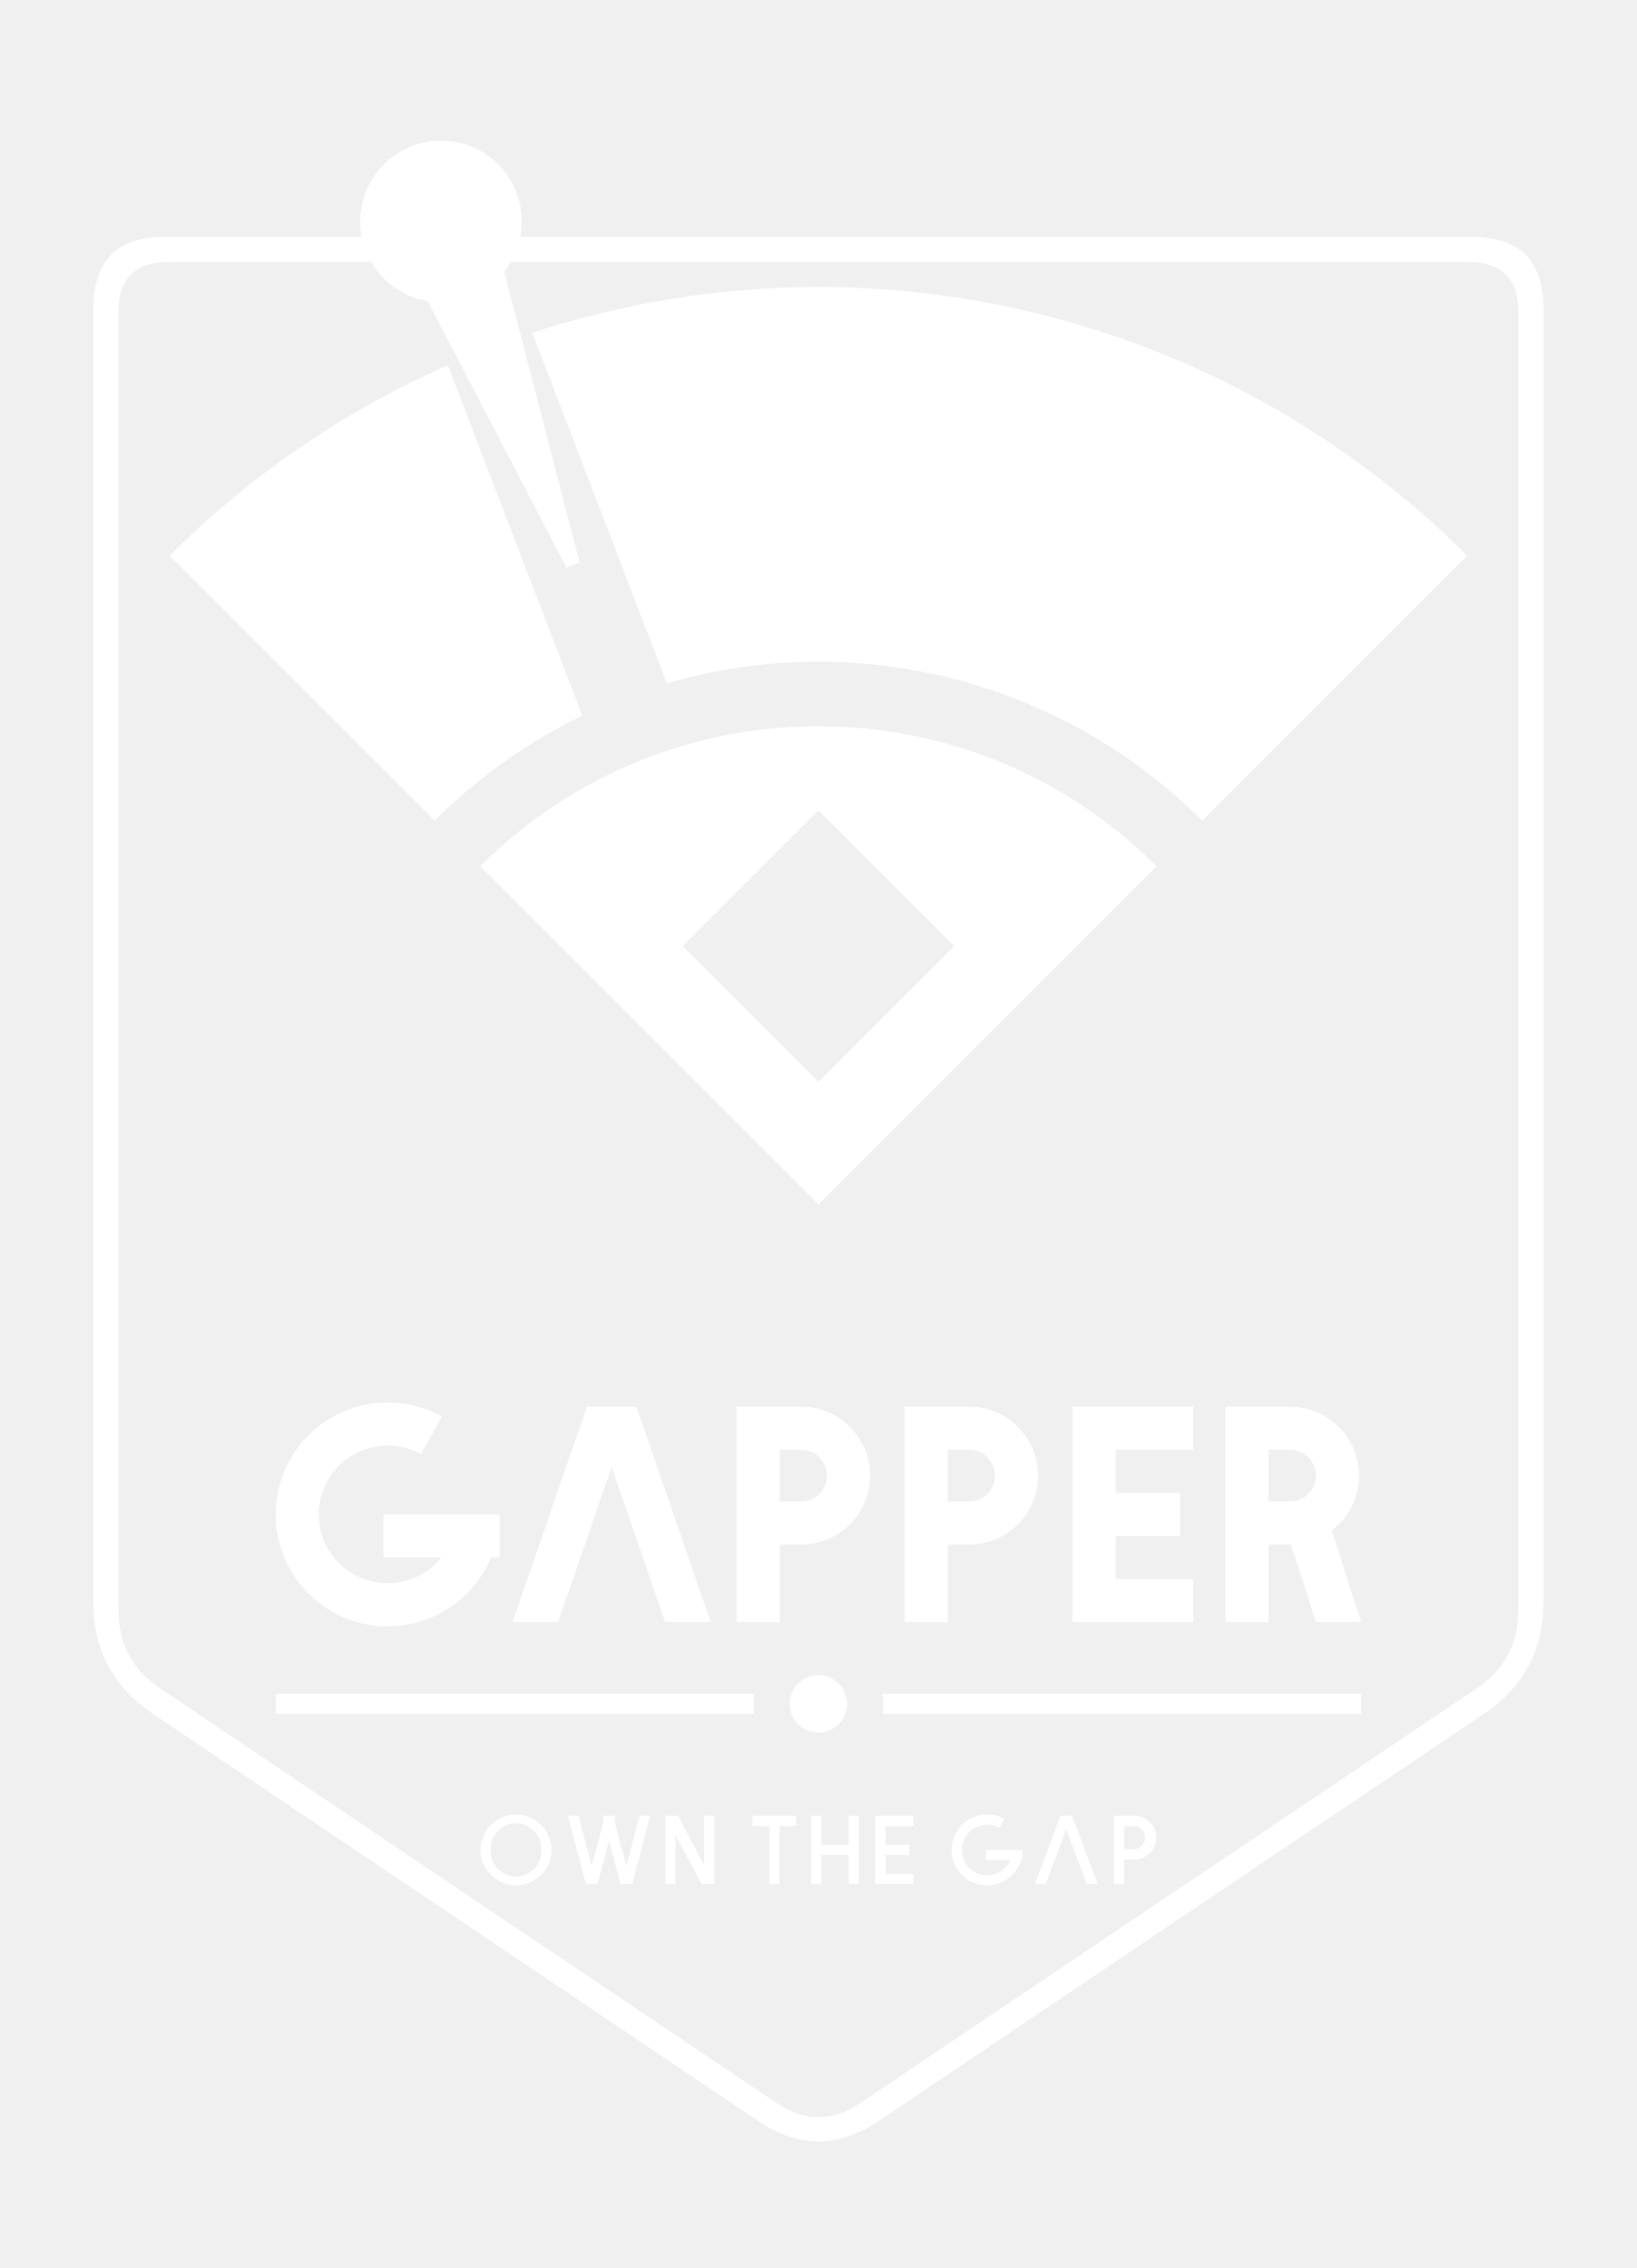
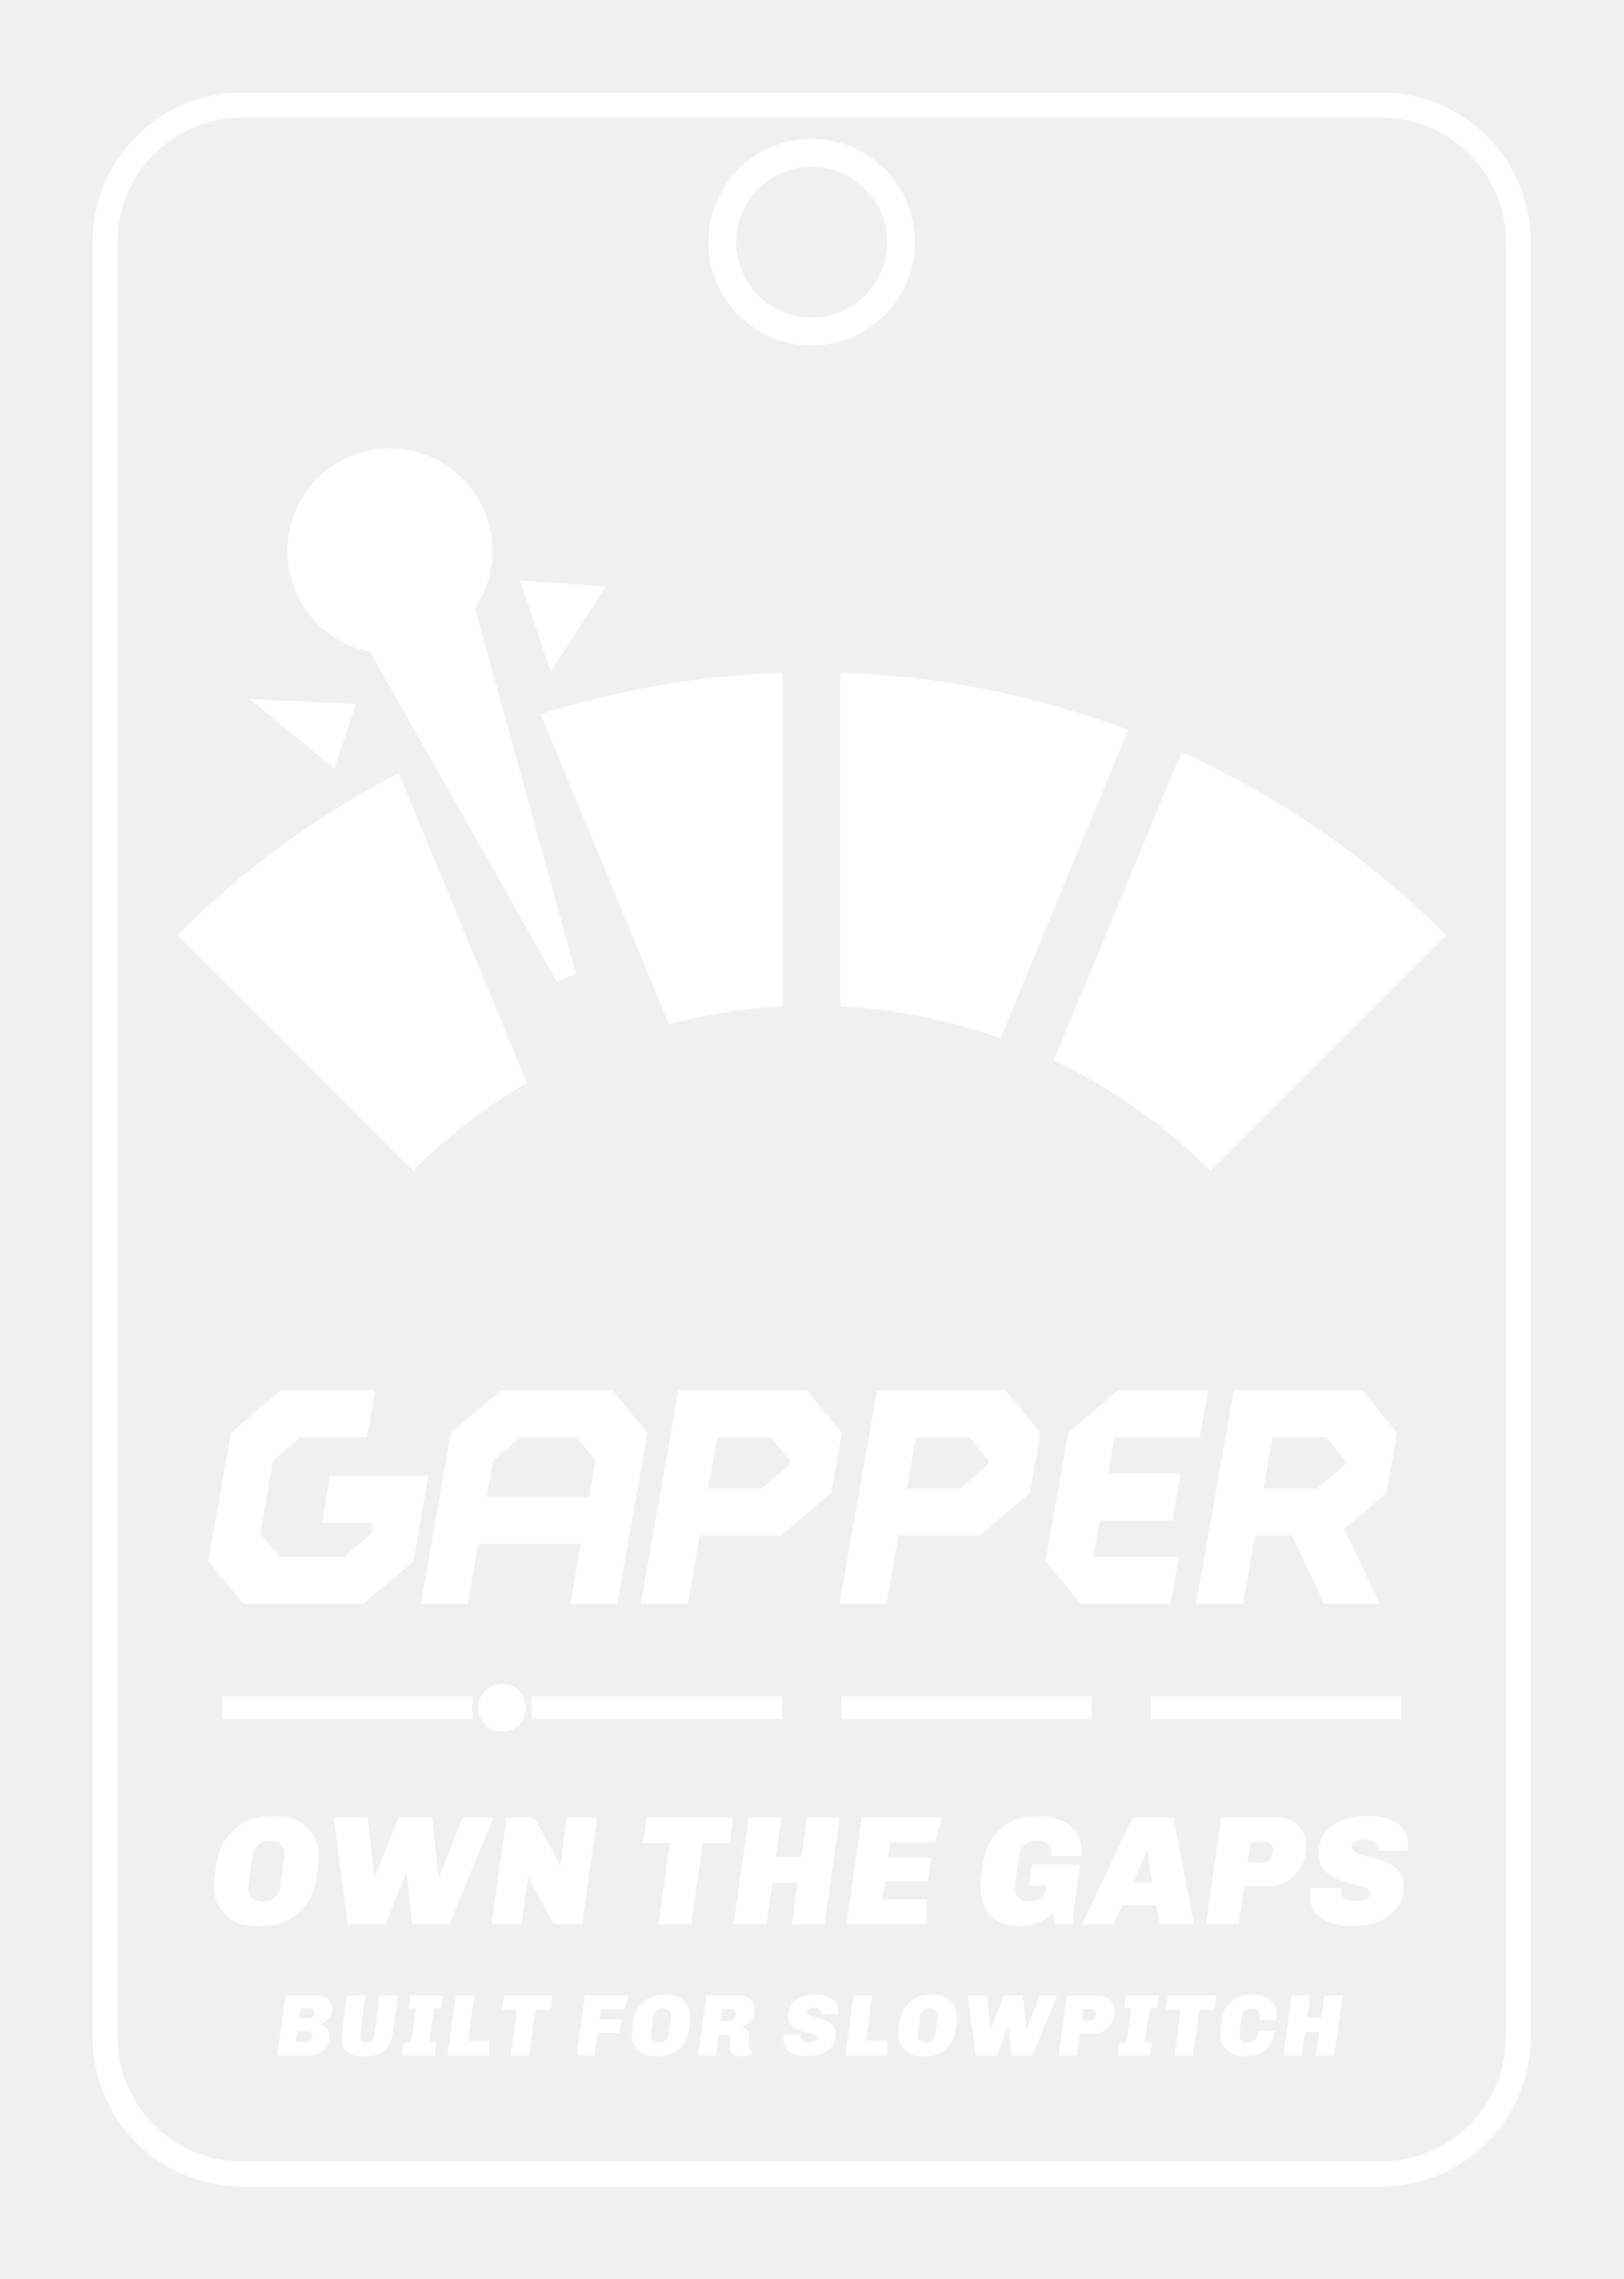
- <svg xmlns="http://www.w3.org/2000/svg" viewBox="-4 -4 228 316" role="img" aria-label="Gapper. Own the gap.">
-   <path d="M9 39Q9 29 19 29L201 29Q211 29 211 39L211 219.21Q211 229.21 202.7 234.79L118.3 291.57Q110 297.15 101.7 291.57L17.3 234.79Q9 229.21 9 219.21ZM12.5 220.34Q12.5 227.34 18.31 231.25L104.19 289.03Q110 292.93 115.81 289.03L201.69 231.25Q207.5 227.34 207.5 220.34L207.5 39.5Q207.5 32.5 200.5 32.5L19.5 32.5Q12.5 32.5 12.5 39.5Z" fill="#FFFFFF" />
-   <path d="M110 163.8L62.9 116.7A66.6 66.6 0 0 1 157.1 116.7ZM110 146.7L128.9 127.8L110 108.9L91.1 127.8ZM19.63 73.43A127.8 127.8 0 0 1 58.38 46.89L77.12 95.72A75.6 75.6 0 0 0 56.54 110.34ZM70.14 42.37A127.8 127.8 0 0 1 200.37 73.43L163.46 110.34A75.6 75.6 0 0 0 88.89 91.21Z" fill="#FFFFFF" />
-   <path d="M76.74 74.39L64.92 28.79L53.16 33.3L74.89 75.09Z" fill="#FFFFFF" />
-   <path d="M46.18 26.85A11.25 11.25 0 1 0 68.68 26.85A11.25 11.25 0 1 0 46.18 26.85Z" fill="#FFFFFF" />
-   <path d="M65.6 207A15.6 15.6 0 1 1 57.56 193.36L54.65 198.6A9.6 9.6 0 1 0 59.6 207ZM49.4 207H65.6V213H49.4ZM67.4 222L77.75 192L84.65 192L95 222L88.65 222L81.2 200.4L73.75 222ZM98.6 192H104.6V222H98.6ZM104.3 192H107.6V198H104.3ZM104.3 205.2H107.6V211.2H104.3ZM107.6 192A9.6 9.6 0 0 1 107.6 211.2L107.6 205.2A3.6 3.6 0 0 0 107.6 198ZM122 192H128V222H122ZM127.7 192H131V198H127.7ZM127.7 205.2H131V211.2H127.7ZM131 192A9.6 9.6 0 0 1 131 211.2L131 205.2A3.6 3.6 0 0 0 131 198ZM145.4 192H151.4V222H145.4ZM151.1 192H162.2V198H151.1ZM151.1 204H160.4V210H151.1ZM151.1 216H162.2V222H151.1ZM166.7 192H172.7V222H166.7ZM172.4 192H175.7V198H172.4ZM172.4 205.2H175.7V211.2H172.4ZM175.7 192A9.6 9.6 0 0 1 175.7 211.2L175.7 205.2A3.6 3.6 0 0 0 175.7 198ZM173.9 205.2L180.2 205.2L185.6 222L179.3 222Z" fill="#FFFFFF" />
-   <path d="M34.4 232L101 232L101 234.8L34.4 234.8ZM119 232L185.6 232L185.6 234.8L119 234.8Z" fill="#FFFFFF" />
-   <path d="M106 233.4A4 4 0 1 0 114 233.4A4 4 0 1 0 106 233.4Z" fill="#FFFFFF" />
-   <path d="M72.82 253.75A4.94 4.94 0 1 1 62.94 253.75A4.94 4.94 0 1 1 72.82 253.75ZM71.39 253.75A3.52 3.52 0 1 0 64.36 253.75A3.52 3.52 0 1 0 71.39 253.75ZM75.1 249L76.57 249L78.42 256.02L80.28 249L81.75 249L79.24 258.5L77.61 258.5ZM79.92 249L81.39 249L83.25 256.02L85.1 249L86.57 249L84.07 258.5L82.43 258.5ZM88.66 249H90.09V258.5H88.66ZM94.08 249H95.5V258.5H94.08ZM88.66 249L90.44 249L95.5 258.5L93.72 258.5ZM100.82 249H106.9V250.43H100.82ZM103.15 249H104.57V258.5H103.15ZM108.99 249H110.42V258.5H108.99ZM114.22 249H115.64V258.5H114.22ZM110.32 253.04H114.31V254.46H110.32ZM117.92 249H119.35V258.5H117.92ZM119.25 249H123.24V250.43H119.25ZM119.25 253.04H122.67V254.46H119.25ZM119.25 257.08H123.24V258.5H119.25ZM138.44 253.75A4.94 4.94 0 1 1 135.9 249.43L135.2 250.68A3.52 3.52 0 1 0 137.02 253.75ZM133.31 253.75H138.44V255.18H133.31ZM140.15 258.5L143.7 249L145.34 249L148.89 258.5L147.37 258.5L144.52 250.88L141.67 258.5ZM151.17 249H152.6V258.5H151.17ZM152.5 249H154.02V250.43H152.5ZM152.5 253.66H154.02V255.08H152.5ZM154.02 249A3.04 3.04 0 0 1 154.02 255.08L154.02 253.66A1.62 1.62 0 0 0 154.02 250.43Z" fill="#FFFFFF" />
+ <svg xmlns="http://www.w3.org/2000/svg" viewBox="-4 -4 228 320" role="img" aria-label="Gapper. Own the gaps. Built for slowpitch.">
+   <path d="M30 9H190A21 21 0 0 1 211 30V282A21 21 0 0 1 190 303H30A21 21 0 0 1 9 282V30A21 21 0 0 1 30 9ZM30 12.5A17.5 17.5 0 0 0 12.5 30V282A17.5 17.5 0 0 0 30 299.5H190A17.5 17.5 0 0 0 207.5 282V30A17.5 17.5 0 0 0 190 12.5Z" fill="#FFFFFF" />
+   <path d="M95.5 30A14.5 14.5 0 1 0 124.5 30A14.5 14.5 0 1 0 95.5 30ZM99.4 30A10.6 10.6 0 1 1 120.6 30A10.6 10.6 0 1 1 99.4 30Z" fill="#FFFFFF" />
+   <path d="M20.91 127.31A126 126 0 0 1 51.98 104.56L70 148.05A79.2 79.2 0 0 0 53.99 160.39ZM71.94 96.29A126 126 0 0 1 105.95 90.46L105.95 137.31A79.2 79.2 0 0 0 89.95 139.78ZM114.05 90.46A126 126 0 0 1 154.45 98.5L136.52 141.77A79.2 79.2 0 0 0 114.05 137.31ZM161.94 101.61A126 126 0 0 1 199.09 127.31L166.01 160.39A79.2 79.2 0 0 0 144.01 144.88ZM42.94 103.9L31.12 94.18L46.01 94.84ZM73.36 90.32L81.07 78.36L69.03 77.5Z" fill="#FFFFFF" />
+   <path d="M76.89 132.7L60.66 73.96L44.17 80.79L74.22 133.8Z" fill="#FFFFFF" />
+   <path d="M36.36 73.38A14.4 14.4 0 1 0 65.16 73.38A14.4 14.4 0 1 0 36.36 73.38Z" fill="#FFFFFF" />
+   <path d="M47.53 197.8L38.19 197.8L34.35 201.07L32.54 211.33L35.23 214.6L44.3 214.6L48.14 211.33L48.41 209.8L41.21 209.8L42.37 203.2L56.17 203.2L54.06 215.2L47 221.2L30.2 221.2L25.26 215.2L28.43 197.2L35.49 191.2L48.69 191.2ZM55.1 221.2L59.33 197.2L66.39 191.2L81.99 191.2L86.93 197.2L82.7 221.2L76.1 221.2L77.58 212.8L63.18 212.8L61.7 221.2ZM78.75 206.2L79.65 201.07L76.96 197.8L69.09 197.8L65.25 201.07L64.35 206.2ZM86 221.2L91.29 191.2L109.29 191.2L114.23 197.2L112.75 205.6L105.69 211.6L94.29 211.6L92.6 221.2ZM95.46 205L102.99 205L106.83 201.73L106.95 201.07L104.26 197.8L96.73 197.8ZM113.9 221.2L119.19 191.2L137.19 191.2L142.13 197.2L140.65 205.6L133.59 211.6L122.19 211.6L120.5 221.2ZM123.36 205L130.89 205L134.73 201.73L134.85 201.07L132.16 197.8L124.63 197.8ZM146.03 197.2L153.09 191.2L165.69 191.2L164.52 197.8L152.52 197.8L151.63 202.9L161.82 202.9L160.66 209.5L150.46 209.5L149.56 214.6L161.56 214.6L160.4 221.2L147.8 221.2L142.86 215.2ZM164 221.2L169.29 191.2L187.29 191.2L192.23 197.2L190.75 205.6L183.69 211.6L172.29 211.6L170.6 221.2ZM173.46 205L180.99 205L184.83 201.73L184.95 201.07L182.26 197.8L174.73 197.8ZM176.32 209.2L184.1 209.2L189.8 221.2L182.01 221.2Z" fill="#FFFFFF" />
+   <path d="M27.2 234.2L62.36 234.2L62.36 237.4L27.2 237.4ZM70.68 234.2L105.84 234.2L105.84 237.4L70.68 237.4ZM114.16 234.2L149.32 234.2L149.32 237.4L114.16 237.4ZM157.64 234.2L192.8 234.2L192.8 237.4L157.64 237.4Z" fill="#FFFFFF" />
+   <path d="M63.16 235.8A3.36 3.36 0 1 0 69.88 235.8A3.36 3.36 0 1 0 63.16 235.8Z" fill="#FFFFFF" />
+   <path d="M31.73 266.42Q30.07 266.42 28.79 265.68Q27.51 264.93 26.77 263.65Q26.04 262.37 26.04 260.78Q26.04 260.38 26.15 259.52Q26.26 258.66 26.41 257.59Q26.61 256.23 27.23 255.04Q27.86 253.85 28.83 252.95Q29.8 252.05 31.08 251.54Q32.36 251.02 33.89 251.02L35.12 251.02Q36.78 251.02 38.06 251.77Q39.34 252.51 40.07 253.79Q40.8 255.07 40.8 256.67Q40.8 257.08 40.7 257.94Q40.6 258.79 40.43 259.86Q40.23 261.21 39.61 262.41Q38.99 263.6 38.01 264.49Q37.04 265.39 35.76 265.9Q34.48 266.42 32.95 266.42ZM32.89 263.01Q33.39 263.01 33.82 262.87Q34.24 262.72 34.57 262.44Q34.9 262.15 35.11 261.75Q35.31 261.35 35.38 260.82Q35.58 259.49 35.68 258.66Q35.79 257.83 35.86 257.37Q35.93 256.91 35.95 256.67Q35.97 256.43 35.97 256.27Q35.97 255.73 35.72 255.31Q35.47 254.9 35.02 254.67Q34.57 254.44 33.96 254.44Q33.45 254.44 33.03 254.58Q32.6 254.72 32.27 255Q31.95 255.29 31.74 255.69Q31.53 256.1 31.47 256.62Q31.27 257.96 31.16 258.79Q31.05 259.62 30.98 260.08Q30.92 260.54 30.9 260.78Q30.87 261.02 30.87 261.17Q30.87 261.72 31.13 262.13Q31.38 262.55 31.83 262.78Q32.27 263.01 32.89 263.01ZM44.86 266.2L42.89 251.2L47.63 251.2L48.57 259.53L48.66 259.53L51.99 251.2L56.69 251.2L57.6 259.53L57.69 259.53L60.99 251.2L65.3 251.2L59.11 266.2L53.91 266.2L53.12 259.01L52.99 259.01L50.15 266.2ZM65.03 266.2L67.15 251.2L71 251.2L74.06 256.78L74.63 258L74.69 257.98L75.63 251.2L79.87 251.2L77.75 266.2L73.82 266.2L70.84 260.82L70.25 259.55L70.17 259.55L69.25 266.2ZM88.47 266.2L90.08 254.81L86.32 254.81L86.82 251.2L98.98 251.2L98.48 254.81L94.68 254.81L93.08 266.2ZM99.04 266.2L101.16 251.2L105.77 251.2L104.98 256.73L108.57 256.73L109.36 251.2L113.93 251.2L111.81 266.2L107.24 266.2L108.04 260.36L104.48 260.36L103.65 266.2ZM114.9 266.2L117.02 251.2L128.28 251.2L127.36 254.7L121.04 254.7L120.74 256.84L126.79 256.84L126.33 260.19L120.26 260.19L119.91 262.7L126.14 262.7L126.16 266.2ZM139.01 266.42Q137.37 266.42 136.18 265.74Q134.99 265.06 134.35 263.8Q133.7 262.53 133.7 260.78Q133.7 260.38 133.81 259.52Q133.92 258.66 134.07 257.59Q134.27 256.23 134.85 255.05Q135.43 253.87 136.36 252.96Q137.29 252.05 138.57 251.54Q139.84 251.02 141.48 251.02L142.1 251.02Q143.71 251.02 145.03 251.62Q146.34 252.21 147.13 253.27Q147.91 254.33 147.91 255.73Q147.91 255.94 147.91 256.12Q147.91 256.3 147.87 256.6L143.63 256.6Q143.65 256.56 143.65 256.47Q143.65 256.38 143.65 256.16Q143.65 255.62 143.41 255.24Q143.17 254.85 142.71 254.64Q142.25 254.44 141.62 254.44Q140.94 254.44 140.41 254.69Q139.89 254.94 139.56 255.43Q139.23 255.92 139.12 256.62Q138.93 257.96 138.82 258.79Q138.71 259.62 138.64 260.08Q138.58 260.54 138.55 260.78Q138.53 261.02 138.53 261.17Q138.53 261.7 138.75 262.11Q138.97 262.53 139.4 262.77Q139.82 263.01 140.44 263.01Q141 263.01 141.43 262.9Q141.86 262.79 142.17 262.56Q142.49 262.33 142.7 261.95Q142.91 261.57 142.99 261.04L143.04 260.78L140.5 260.78L140.92 257.8L147.69 257.8L146.97 263.05Q146.82 264.19 146.74 264.95Q146.67 265.72 146.67 266.2L144.22 266.2L143.85 264.6Q143.04 265.39 141.96 265.9Q140.87 266.42 139.23 266.42ZM147.99 266.2L155.1 251.2L160.8 251.2L163.69 266.2L158.92 266.2L158.4 263.53L153.63 263.53L152.38 266.2ZM155.14 260.36L157.81 260.36L157.17 255.81L157.06 255.81ZM165.4 266.2L167.52 251.2L175.44 251.2Q176.62 251.2 177.53 251.73Q178.44 252.25 178.96 253.15Q179.49 254.04 179.49 255.16Q179.49 256.65 178.8 257.96Q178.11 259.27 176.86 260.07Q175.62 260.86 173.93 260.86L170.76 260.86L169.99 266.2ZM171.22 257.52L173.28 257.52Q173.8 257.52 174.15 257.28Q174.5 257.04 174.66 256.63Q174.83 256.23 174.83 255.75Q174.83 255.33 174.55 254.98Q174.28 254.63 173.69 254.63L171.64 254.63ZM185.79 266.42Q184.26 266.42 182.94 265.99Q181.62 265.57 180.82 264.66Q180.02 263.75 180.02 262.33Q180.02 261.98 180.04 261.69Q180.06 261.39 180.15 261.08L184.39 261.08Q184.35 261.19 184.33 261.31Q184.3 261.43 184.3 261.57Q184.3 261.91 184.5 262.22Q184.7 262.53 185.14 262.71Q185.57 262.9 186.27 262.9Q187.19 262.9 187.66 262.75Q188.13 262.59 188.28 262.35Q188.44 262.11 188.44 261.85Q188.44 261.46 188.04 261.2Q187.65 260.95 187 260.78Q186.36 260.6 185.58 260.41Q184.81 260.21 184.04 259.91Q183.28 259.62 182.63 259.16Q181.99 258.7 181.59 258Q181.2 257.3 181.2 256.27Q181.2 254.55 182.06 253.38Q182.93 252.21 184.47 251.59Q186.01 250.98 188.07 250.98Q189.62 250.98 190.91 251.4Q192.2 251.81 192.97 252.68Q193.75 253.54 193.75 254.9Q193.75 255.07 193.74 255.29Q193.73 255.51 193.66 255.83L189.46 255.83Q189.49 255.73 189.49 255.66Q189.49 255.6 189.49 255.51Q189.49 254.94 189.03 254.62Q188.57 254.3 187.74 254.3Q187.08 254.3 186.66 254.44Q186.23 254.57 186.03 254.8Q185.83 255.03 185.83 255.33Q185.83 255.75 186.23 256.01Q186.62 256.27 187.28 256.46Q187.93 256.65 188.72 256.83Q189.51 257.02 190.29 257.3Q191.06 257.59 191.72 258.03Q192.37 258.48 192.77 259.18Q193.16 259.88 193.16 260.93Q193.16 262.04 192.7 263.04Q192.24 264.04 191.32 264.8Q190.41 265.57 189.02 265.99Q187.63 266.42 185.79 266.42Z" fill="#FFFFFF" />
+   <path d="M34.92 284.6L36.11 276.2L40.71 276.2Q41.28 276.2 41.71 276.44Q42.15 276.68 42.39 277.08Q42.64 277.49 42.64 277.99Q42.64 278.7 42.38 279.15Q42.12 279.59 41.73 279.84Q41.34 280.09 40.95 280.22L40.93 280.27Q41.22 280.34 41.45 280.47Q41.69 280.61 41.88 280.82Q42.06 281.02 42.16 281.31Q42.27 281.6 42.27 281.99Q42.27 282.7 41.9 283.3Q41.53 283.89 40.89 284.24Q40.25 284.6 39.42 284.6ZM37.54 282.71L39.04 282.71Q39.29 282.71 39.48 282.61Q39.66 282.51 39.75 282.31Q39.84 282.11 39.84 281.83Q39.84 281.51 39.67 281.36Q39.5 281.21 39.23 281.21L37.76 281.21ZM38.01 279.42L39.43 279.42Q39.68 279.42 39.83 279.31Q39.98 279.2 40.06 278.99Q40.14 278.78 40.15 278.51Q40.15 278.28 40 278.13Q39.86 277.99 39.62 277.99L38.22 277.99ZM46.86 284.72Q45.49 284.72 44.73 284.07Q43.98 283.42 43.98 282.38Q43.98 282.22 43.99 282.05Q44.01 281.87 44.02 281.63Q44.04 281.39 44.09 281.07Q44.13 280.74 44.18 280.3Q44.24 279.86 44.32 279.27Q44.4 278.69 44.5 277.93Q44.61 277.17 44.74 276.2L47.32 276.2Q47.14 277.57 47.01 278.53Q46.88 279.49 46.8 280.12Q46.71 280.76 46.66 281.15Q46.61 281.54 46.6 281.76Q46.58 281.98 46.58 282.11Q46.58 282.48 46.8 282.65Q47.02 282.81 47.4 282.81Q47.9 282.81 48.18 282.56Q48.46 282.3 48.51 281.89L49.31 276.2L51.88 276.2L51.08 281.93Q50.97 282.78 50.52 283.4Q50.07 284.02 49.28 284.37Q48.5 284.72 47.39 284.72ZM52.45 284.6L52.71 282.79L53.72 282.79L54.39 278L53.38 278L53.64 276.2L58.22 276.2L57.96 278L56.95 278L56.27 282.79L57.29 282.79L57.03 284.6ZM58.84 284.6L60.03 276.2L62.63 276.2L61.73 282.54L64.73 282.54L64.73 284.6ZM67.71 284.6L68.61 278.22L66.51 278.22L66.79 276.2L73.6 276.2L73.32 278.22L71.19 278.22L70.29 284.6ZM76.99 284.6L78.17 276.2L84.25 276.2L83.73 278.16L80.42 278.16L80.21 279.58L83.28 279.58L83.02 281.45L79.95 281.45L79.5 284.6ZM87.9 284.72Q86.97 284.72 86.25 284.31Q85.53 283.89 85.12 283.17Q84.71 282.46 84.71 281.56Q84.71 281.34 84.77 280.86Q84.83 280.38 84.92 279.78Q85.03 279.02 85.38 278.35Q85.73 277.68 86.27 277.18Q86.82 276.68 87.53 276.39Q88.25 276.1 89.11 276.1L89.79 276.1Q90.72 276.1 91.44 276.52Q92.16 276.94 92.57 277.65Q92.98 278.37 92.98 279.26Q92.98 279.49 92.92 279.97Q92.87 280.45 92.77 281.05Q92.66 281.81 92.31 282.48Q91.96 283.14 91.42 283.64Q90.87 284.15 90.15 284.43Q89.44 284.72 88.58 284.72ZM88.54 282.81Q88.83 282.81 89.07 282.73Q89.3 282.65 89.49 282.49Q89.67 282.33 89.79 282.11Q89.9 281.88 89.94 281.59Q90.05 280.84 90.11 280.38Q90.17 279.91 90.21 279.65Q90.25 279.4 90.26 279.26Q90.27 279.13 90.27 279.04Q90.27 278.73 90.13 278.5Q89.99 278.27 89.74 278.14Q89.49 278.01 89.14 278.01Q88.86 278.01 88.62 278.09Q88.39 278.17 88.2 278.33Q88.02 278.49 87.9 278.72Q87.79 278.94 87.75 279.24Q87.64 279.98 87.58 280.45Q87.52 280.91 87.48 281.17Q87.44 281.43 87.43 281.56Q87.42 281.7 87.42 281.78Q87.42 282.09 87.56 282.32Q87.7 282.56 87.95 282.68Q88.2 282.81 88.54 282.81ZM100.05 284.72Q99.56 284.72 99.22 284.61Q98.88 284.49 98.69 284.23Q98.51 283.96 98.51 283.52Q98.51 283.28 98.56 283.03Q98.61 282.79 98.61 282.51Q98.61 282.3 98.57 282.14Q98.54 281.98 98.43 281.88Q98.33 281.77 98.16 281.72Q97.98 281.66 97.7 281.66L96.96 281.66L96.54 284.6L94.03 284.6L95.2 276.2L99.96 276.2Q100.52 276.2 100.97 276.45Q101.42 276.7 101.7 277.14Q101.98 277.57 101.98 278.12Q101.98 278.77 101.72 279.27Q101.47 279.78 101.06 280.11Q100.65 280.44 100.18 280.58L100.16 280.65Q100.46 280.73 100.66 280.86Q100.86 280.99 100.99 281.17Q101.12 281.34 101.18 281.58Q101.24 281.81 101.24 282.09Q101.24 282.35 101.2 282.57Q101.16 282.79 101.16 283.11Q101.16 283.3 101.19 283.49Q101.23 283.67 101.33 283.8Q101.44 283.94 101.62 283.99L101.55 284.49Q101.19 284.62 100.8 284.67Q100.41 284.72 100.05 284.72ZM97.22 279.79L98.57 279.79Q98.83 279.79 99 279.63Q99.17 279.48 99.26 279.24Q99.36 279 99.36 278.73Q99.36 278.48 99.21 278.3Q99.07 278.12 98.79 278.12L97.44 278.12ZM109.26 284.72Q108.4 284.72 107.66 284.48Q106.92 284.24 106.47 283.74Q106.03 283.23 106.03 282.43Q106.03 282.24 106.04 282.07Q106.05 281.91 106.1 281.73L108.47 281.73Q108.45 281.8 108.44 281.86Q108.43 281.93 108.43 282Q108.43 282.2 108.54 282.37Q108.65 282.54 108.89 282.65Q109.14 282.75 109.53 282.75Q110.04 282.75 110.31 282.67Q110.57 282.58 110.65 282.44Q110.74 282.31 110.74 282.16Q110.74 281.94 110.52 281.8Q110.3 281.66 109.94 281.56Q109.58 281.47 109.14 281.36Q108.71 281.25 108.28 281.08Q107.85 280.91 107.49 280.66Q107.13 280.4 106.91 280.01Q106.69 279.62 106.69 279.04Q106.69 278.07 107.17 277.42Q107.66 276.76 108.52 276.42Q109.38 276.08 110.53 276.08Q111.4 276.08 112.12 276.31Q112.85 276.54 113.28 277.03Q113.72 277.51 113.72 278.27Q113.72 278.37 113.71 278.49Q113.7 278.61 113.67 278.8L111.32 278.8Q111.33 278.73 111.33 278.7Q111.33 278.66 111.33 278.61Q111.33 278.29 111.07 278.12Q110.81 277.94 110.35 277.94Q109.98 277.94 109.74 278.01Q109.5 278.09 109.39 278.21Q109.28 278.34 109.28 278.51Q109.28 278.75 109.5 278.89Q109.72 279.04 110.09 279.15Q110.46 279.25 110.9 279.35Q111.34 279.46 111.78 279.62Q112.21 279.78 112.58 280.03Q112.94 280.28 113.16 280.67Q113.39 281.06 113.39 281.65Q113.39 282.27 113.13 282.83Q112.87 283.39 112.36 283.82Q111.84 284.24 111.06 284.48Q110.29 284.72 109.26 284.72ZM114.72 284.6L115.91 276.2L118.5 276.2L117.61 282.54L120.61 282.54L120.61 284.6ZM125.35 284.72Q124.42 284.72 123.7 284.31Q122.98 283.89 122.57 283.17Q122.16 282.46 122.16 281.56Q122.16 281.34 122.22 280.86Q122.29 280.38 122.37 279.78Q122.48 279.02 122.83 278.35Q123.18 277.68 123.72 277.18Q124.27 276.68 124.99 276.39Q125.7 276.1 126.56 276.1L127.24 276.1Q128.17 276.1 128.89 276.52Q129.61 276.94 130.02 277.65Q130.43 278.37 130.43 279.26Q130.43 279.49 130.37 279.97Q130.32 280.45 130.22 281.05Q130.11 281.81 129.76 282.48Q129.41 283.14 128.87 283.64Q128.32 284.15 127.61 284.43Q126.89 284.72 126.03 284.72ZM125.99 282.81Q126.28 282.81 126.52 282.73Q126.75 282.65 126.94 282.49Q127.12 282.33 127.24 282.11Q127.35 281.88 127.39 281.59Q127.5 280.84 127.56 280.38Q127.62 279.91 127.66 279.65Q127.7 279.4 127.71 279.26Q127.72 279.13 127.72 279.04Q127.72 278.73 127.58 278.5Q127.44 278.27 127.19 278.14Q126.94 278.01 126.6 278.01Q126.31 278.01 126.07 278.09Q125.84 278.17 125.65 278.33Q125.47 278.49 125.35 278.72Q125.24 278.94 125.2 279.24Q125.09 279.98 125.03 280.45Q124.97 280.91 124.93 281.17Q124.89 281.43 124.88 281.56Q124.87 281.7 124.87 281.78Q124.87 282.09 125.01 282.32Q125.15 282.56 125.4 282.68Q125.65 282.81 125.99 282.81ZM133.03 284.6L131.93 276.2L134.59 276.2L135.12 280.87L135.17 280.87L137.03 276.2L139.66 276.2L140.17 280.87L140.22 280.87L142.07 276.2L144.48 276.2L141.02 284.6L138.1 284.6L137.66 280.57L137.59 280.57L136 284.6ZM144.67 284.6L145.85 276.2L150.29 276.2Q150.95 276.2 151.46 276.49Q151.96 276.79 152.26 277.29Q152.55 277.79 152.55 278.42Q152.55 279.25 152.17 279.98Q151.78 280.72 151.08 281.17Q150.38 281.61 149.44 281.61L147.67 281.61L147.24 284.6ZM147.92 279.74L149.07 279.74Q149.37 279.74 149.56 279.6Q149.76 279.47 149.85 279.24Q149.94 279.02 149.94 278.75Q149.94 278.51 149.79 278.32Q149.64 278.12 149.31 278.12L148.16 278.12ZM152.98 284.6L153.24 282.79L154.24 282.79L154.91 278L153.91 278L154.17 276.2L158.75 276.2L158.49 278L157.47 278L156.8 282.79L157.81 282.79L157.56 284.6ZM160.95 284.6L161.85 278.22L159.75 278.22L160.03 276.2L166.84 276.2L166.56 278.22L164.43 278.22L163.53 284.6ZM170.77 284.72Q169.79 284.72 169.02 284.34Q168.24 283.96 167.8 283.25Q167.36 282.54 167.36 281.56Q167.36 281.34 167.42 280.86Q167.49 280.38 167.57 279.78Q167.68 279.02 168.01 278.35Q168.33 277.68 168.85 277.18Q169.37 276.68 170.09 276.39Q170.8 276.1 171.72 276.1L172.06 276.1Q172.97 276.1 173.71 276.42Q174.44 276.74 174.88 277.38Q175.32 278.01 175.32 278.97Q175.32 279.14 175.31 279.3Q175.3 279.47 175.27 279.64L172.86 279.64Q172.91 279.38 172.92 279.25Q172.93 279.11 172.93 279Q172.93 278.69 172.8 278.47Q172.67 278.24 172.41 278.13Q172.15 278.01 171.8 278.01Q171.42 278.01 171.12 278.15Q170.83 278.29 170.64 278.57Q170.46 278.85 170.4 279.24Q170.29 279.98 170.23 280.45Q170.17 280.91 170.13 281.17Q170.09 281.43 170.08 281.56Q170.07 281.7 170.07 281.78Q170.07 282.08 170.19 282.31Q170.31 282.54 170.55 282.68Q170.79 282.81 171.13 282.81Q171.65 282.81 171.97 282.65Q172.3 282.49 172.48 282.13Q172.67 281.77 172.76 281.17L175.07 281.17Q174.91 282.27 174.39 283.07Q173.88 283.87 173.05 284.29Q172.22 284.72 171.12 284.72ZM176.25 284.6L177.44 276.2L180.02 276.2L179.58 279.3L181.59 279.3L182.03 276.2L184.59 276.2L183.4 284.6L180.84 284.6L181.3 281.33L179.3 281.33L178.84 284.6Z" fill="#FFFFFF" />
</svg>
